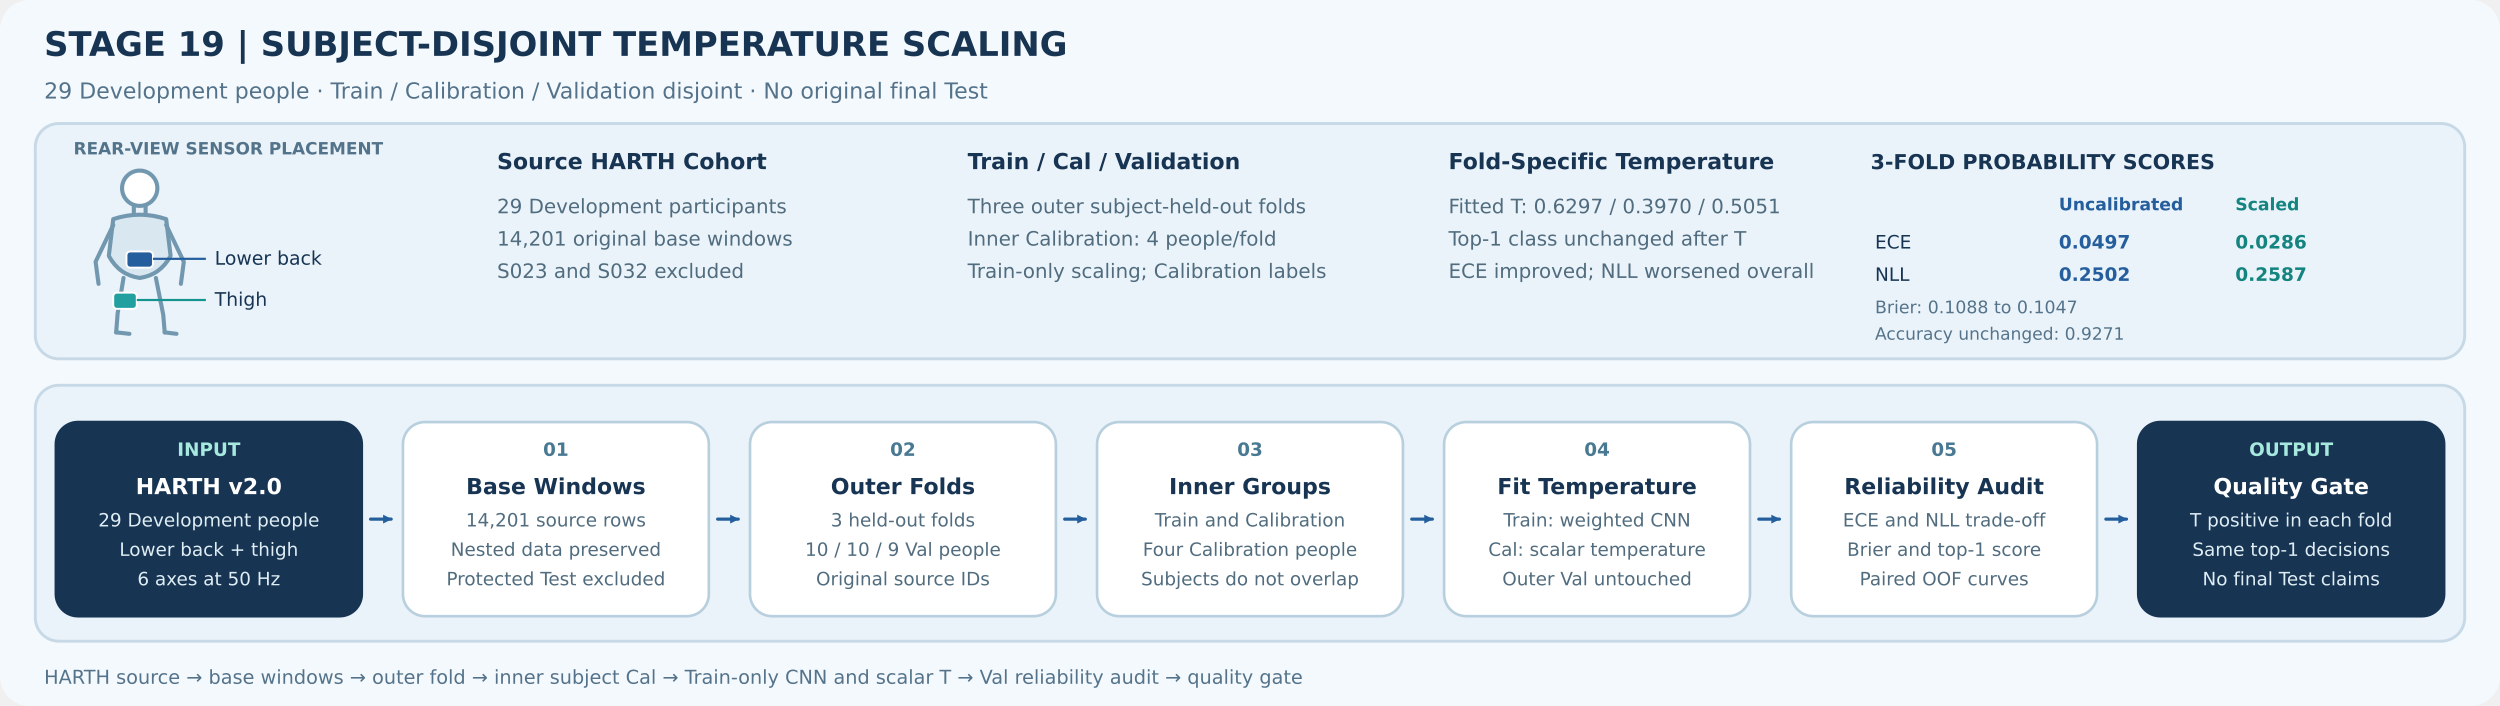
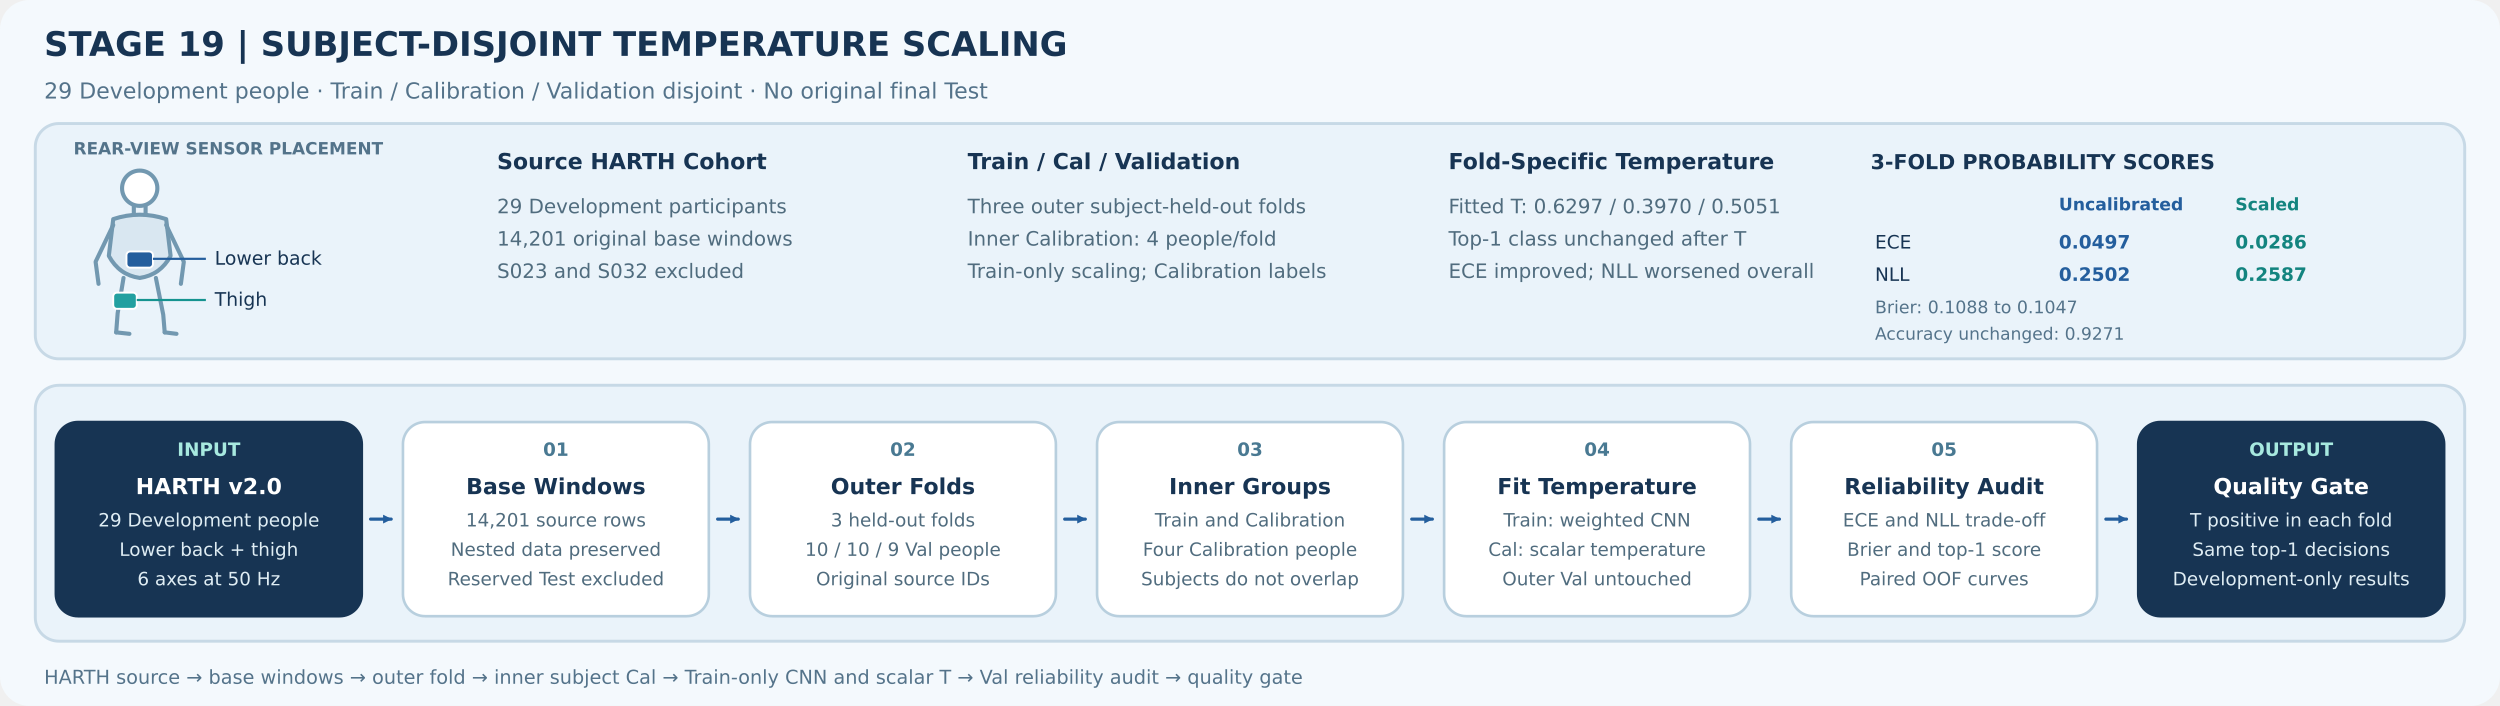
<svg xmlns="http://www.w3.org/2000/svg" width="1700" height="480" viewBox="0 0 1700 480" role="img" aria-labelledby="title desc">
  <defs>
    <marker id="small-arrow" markerUnits="userSpaceOnUse" markerWidth="6" markerHeight="6" refX="5.5" refY="3" orient="auto">
      <path d="M0 0 L6 3 L0 6 Z" fill="#245E9D" />
    </marker>
  </defs>
  <rect width="1700" height="480" rx="20" fill="#F4F9FD" />
  <g font-family="DejaVu Sans, Arial, sans-serif">
    <text x="30" y="38" font-size="23" font-weight="700" fill="#173453">STAGE 19 | SUBJECT-DISJOINT TEMPERATURE SCALING</text>
    <text x="30" y="67" font-size="15" fill="#54738A">29 Development people · Train / Calibration / Validation disjoint · No original final Test</text>
    <rect x="24" y="84" width="1652" height="160" rx="16" fill="#EAF3FA" stroke="#C7D9E6" stroke-width="2" />
    <rect x="24" y="262" width="1652" height="174" rx="16" fill="#EAF3FA" stroke="#C7D9E6" stroke-width="2" />
    <g aria-label="Rear-view two-sensor placement, completely within context panel">
      <text x="50" y="105" font-size="11.5" font-weight="700" fill="#53738A">REAR-VIEW SENSOR PLACEMENT</text>
      <g stroke="#7298B0" stroke-width="2.8" stroke-linecap="round" stroke-linejoin="round">
        <circle cx="95" cy="128" r="12" fill="#FFFFFF" />
        <path d="M91 140 L91 147 M99 140 L99 147" fill="none" />
        <path d="M77 149 Q95 143 113 149 L116 174 Q109 187 95 189 Q81 187 74 174 Z" fill="#D9E7F1" />
        <path d="M77 153 L65 178 L67 193 M113 153 L125 178 L123 193" fill="none" />
        <path d="M84 189 L80 213 L79 226 M106 189 L111 214 L112 226" fill="none" />
        <path d="M79 226 L88 227 M112 226 L120 227" fill="none" />
      </g>
      <rect x="86" y="171" width="18" height="11" rx="2.5" fill="#245E9D" stroke="#FFFFFF" stroke-width="1.3" />
      <rect x="77" y="199" width="16" height="11" rx="2.5" fill="#22A0A0" stroke="#FFFFFF" stroke-width="1.3" />
      <path d="M104 176 H140" stroke="#245E9D" stroke-width="1.5" />
      <text x="146" y="180" font-size="12.8" fill="#173453">Lower back</text>
      <path d="M93 204 H140" stroke="#15938F" stroke-width="1.5" />
      <text x="146" y="208" font-size="12.8" fill="#173453">Thigh</text>
    </g>
    <g>
      <text x="338" y="115" font-size="15" font-weight="700" fill="#173453">Source HARTH Cohort</text>
      <text x="338" y="145" font-size="13.5" fill="#506C7E">29 Development participants</text>
      <text x="338" y="167" font-size="13.5" fill="#506C7E">14,201 original base windows</text>
      <text x="338" y="189" font-size="13.5" fill="#506C7E">S023 and S032 excluded</text>
    </g>
    <g>
      <text x="658" y="115" font-size="15" font-weight="700" fill="#173453">Train / Cal / Validation</text>
      <text x="658" y="145" font-size="13.5" fill="#506C7E">Three outer subject-held-out folds</text>
      <text x="658" y="167" font-size="13.5" fill="#506C7E">Inner Calibration: 4 people/fold</text>
      <text x="658" y="189" font-size="13.5" fill="#506C7E">Train-only scaling; Calibration labels</text>
    </g>
    <g>
      <text x="985" y="115" font-size="15" font-weight="700" fill="#173453">Fold-Specific Temperature</text>
      <text x="985" y="145" font-size="13.5" fill="#506C7E">Fitted T: 0.6297 / 0.3970 / 0.5051</text>
      <text x="985" y="167" font-size="13.5" fill="#506C7E">Top-1 class unchanged after T</text>
      <text x="985" y="189" font-size="13.5" fill="#506C7E">ECE improved; NLL worsened overall</text>
    </g>
    <g aria-label="Observed mean Development reliability and scoring-rule trade-offs">
      <text x="1272" y="115" font-size="14" font-weight="700" fill="#173453">3-FOLD PROBABILITY SCORES</text>
      <text x="1400" y="143" font-size="11.7" font-weight="700" fill="#245E9D">Uncalibrated</text>
      <text x="1520" y="143" font-size="11.7" font-weight="700" fill="#13847F">Scaled</text>
      <text x="1275" y="169" font-size="12.6" fill="#173453">ECE</text>
      <text x="1400" y="169" font-size="12.6" font-weight="700" fill="#245E9D">0.0497</text>
      <text x="1520" y="169" font-size="12.6" font-weight="700" fill="#13847F">0.0286</text>
      <text x="1275" y="191" font-size="12.6" fill="#173453">NLL</text>
      <text x="1400" y="191" font-size="12.6" font-weight="700" fill="#245E9D">0.2502</text>
      <text x="1520" y="191" font-size="12.6" font-weight="700" fill="#13847F">0.2587</text>
      <text x="1275" y="213" font-size="11.8" fill="#54738A">Brier: 0.1088 to 0.1047</text>
      <text x="1275" y="231" font-size="11.6" fill="#54738A">Accuracy unchanged: 0.9271</text>
    </g>
    <g aria-label="Six identical short inter-block arrows">
      <path d="M252 353 H266" fill="none" stroke="#245E9D" stroke-width="2.2" stroke-linecap="round" marker-end="url(#small-arrow)" />
      <path d="M488 353 H502" fill="none" stroke="#245E9D" stroke-width="2.2" stroke-linecap="round" marker-end="url(#small-arrow)" />
      <path d="M724 353 H738" fill="none" stroke="#245E9D" stroke-width="2.2" stroke-linecap="round" marker-end="url(#small-arrow)" />
      <path d="M960 353 H974" fill="none" stroke="#245E9D" stroke-width="2.2" stroke-linecap="round" marker-end="url(#small-arrow)" />
      <path d="M1196 353 H1210" fill="none" stroke="#245E9D" stroke-width="2.2" stroke-linecap="round" marker-end="url(#small-arrow)" />
      <path d="M1432 353 H1446" fill="none" stroke="#245E9D" stroke-width="2.2" stroke-linecap="round" marker-end="url(#small-arrow)" />
    </g>
    <g aria-label="Seven matched-protocol research workflow blocks">
      <g class="process-block">
        <rect x="38" y="287" width="208" height="132" rx="15" fill="#173453" stroke="#173453" stroke-width="1.8" />
        <text x="142" y="310" text-anchor="middle" font-size="12.5" font-weight="700" fill="#A7E9DF">INPUT</text>
        <text x="142" y="336" text-anchor="middle" font-size="15" font-weight="700" fill="#FFFFFF">HARTH v2.0</text>
        <text x="142" y="358" text-anchor="middle" font-size="12.5" fill="#DFEDF4">29 Development people</text>
        <text x="142" y="378" text-anchor="middle" font-size="12.5" fill="#DFEDF4">Lower back + thigh</text>
        <text x="142" y="398" text-anchor="middle" font-size="12.5" fill="#DFEDF4">6 axes at 50 Hz</text>
      </g>
      <g class="process-block">
        <rect x="274" y="287" width="208" height="132" rx="15" fill="#FFFFFF" stroke="#B8CFDE" stroke-width="1.8" />
        <text x="378" y="310" text-anchor="middle" font-size="12.5" font-weight="700" fill="#497992">01</text>
        <text x="378" y="336" text-anchor="middle" font-size="15" font-weight="700" fill="#173453">Base Windows</text>
        <text x="378" y="358" text-anchor="middle" font-size="12.5" fill="#506C7E">14,201 source rows</text>
        <text x="378" y="378" text-anchor="middle" font-size="12.5" fill="#506C7E">Nested data preserved</text>
-         <text x="378" y="398" text-anchor="middle" font-size="12.5" fill="#506C7E">Protected Test excluded</text>
+         <text x="378" y="398" text-anchor="middle" font-size="12.5" fill="#506C7E">Reserved Test excluded</text>
      </g>
      <g class="process-block">
        <rect x="510" y="287" width="208" height="132" rx="15" fill="#FFFFFF" stroke="#B8CFDE" stroke-width="1.8" />
        <text x="614" y="310" text-anchor="middle" font-size="12.5" font-weight="700" fill="#497992">02</text>
        <text x="614" y="336" text-anchor="middle" font-size="15" font-weight="700" fill="#173453">Outer Folds</text>
        <text x="614" y="358" text-anchor="middle" font-size="12.5" fill="#506C7E">3 held-out folds</text>
        <text x="614" y="378" text-anchor="middle" font-size="12.5" fill="#506C7E">10 / 10 / 9 Val people</text>
        <text x="614" y="398" text-anchor="middle" font-size="12.5" fill="#506C7E">Original source IDs</text>
      </g>
      <g class="process-block">
        <rect x="746" y="287" width="208" height="132" rx="15" fill="#FFFFFF" stroke="#B8CFDE" stroke-width="1.8" />
        <text x="850" y="310" text-anchor="middle" font-size="12.5" font-weight="700" fill="#497992">03</text>
        <text x="850" y="336" text-anchor="middle" font-size="15" font-weight="700" fill="#173453">Inner Groups</text>
        <text x="850" y="358" text-anchor="middle" font-size="12.5" fill="#506C7E">Train and Calibration</text>
        <text x="850" y="378" text-anchor="middle" font-size="12.5" fill="#506C7E">Four Calibration people</text>
        <text x="850" y="398" text-anchor="middle" font-size="12.5" fill="#506C7E">Subjects do not overlap</text>
      </g>
      <g class="process-block">
        <rect x="982" y="287" width="208" height="132" rx="15" fill="#FFFFFF" stroke="#B8CFDE" stroke-width="1.8" />
        <text x="1086" y="310" text-anchor="middle" font-size="12.5" font-weight="700" fill="#497992">04</text>
        <text x="1086" y="336" text-anchor="middle" font-size="15" font-weight="700" fill="#173453">Fit Temperature</text>
        <text x="1086" y="358" text-anchor="middle" font-size="12.5" fill="#506C7E">Train: weighted CNN</text>
        <text x="1086" y="378" text-anchor="middle" font-size="12.5" fill="#506C7E">Cal: scalar temperature</text>
        <text x="1086" y="398" text-anchor="middle" font-size="12.5" fill="#506C7E">Outer Val untouched</text>
      </g>
      <g class="process-block">
        <rect x="1218" y="287" width="208" height="132" rx="15" fill="#FFFFFF" stroke="#B8CFDE" stroke-width="1.8" />
        <text x="1322" y="310" text-anchor="middle" font-size="12.5" font-weight="700" fill="#497992">05</text>
        <text x="1322" y="336" text-anchor="middle" font-size="15" font-weight="700" fill="#173453">Reliability Audit</text>
        <text x="1322" y="358" text-anchor="middle" font-size="12.5" fill="#506C7E">ECE and NLL trade-off</text>
        <text x="1322" y="378" text-anchor="middle" font-size="12.5" fill="#506C7E">Brier and top-1 score</text>
        <text x="1322" y="398" text-anchor="middle" font-size="12.5" fill="#506C7E">Paired OOF curves</text>
      </g>
      <g class="process-block">
        <rect x="1454" y="287" width="208" height="132" rx="15" fill="#173453" stroke="#173453" stroke-width="1.8" />
        <text x="1558" y="310" text-anchor="middle" font-size="12.5" font-weight="700" fill="#A7E9DF">OUTPUT</text>
        <text x="1558" y="336" text-anchor="middle" font-size="15" font-weight="700" fill="#FFFFFF">Quality Gate</text>
        <text x="1558" y="358" text-anchor="middle" font-size="12.5" fill="#DFEDF4">T positive in each fold</text>
        <text x="1558" y="378" text-anchor="middle" font-size="12.5" fill="#DFEDF4">Same top-1 decisions</text>
-         <text x="1558" y="398" text-anchor="middle" font-size="12.5" fill="#DFEDF4">No final Test claims</text>
+         <text x="1558" y="398" text-anchor="middle" font-size="12.5" fill="#DFEDF4">Development-only results</text>
      </g>
    </g>
    <text x="30" y="465" font-size="13.1" fill="#54738A">HARTH source → base windows → outer fold → inner subject Cal → Train-only CNN and scalar T → Val reliability audit → quality gate</text>
  </g>
</svg>
